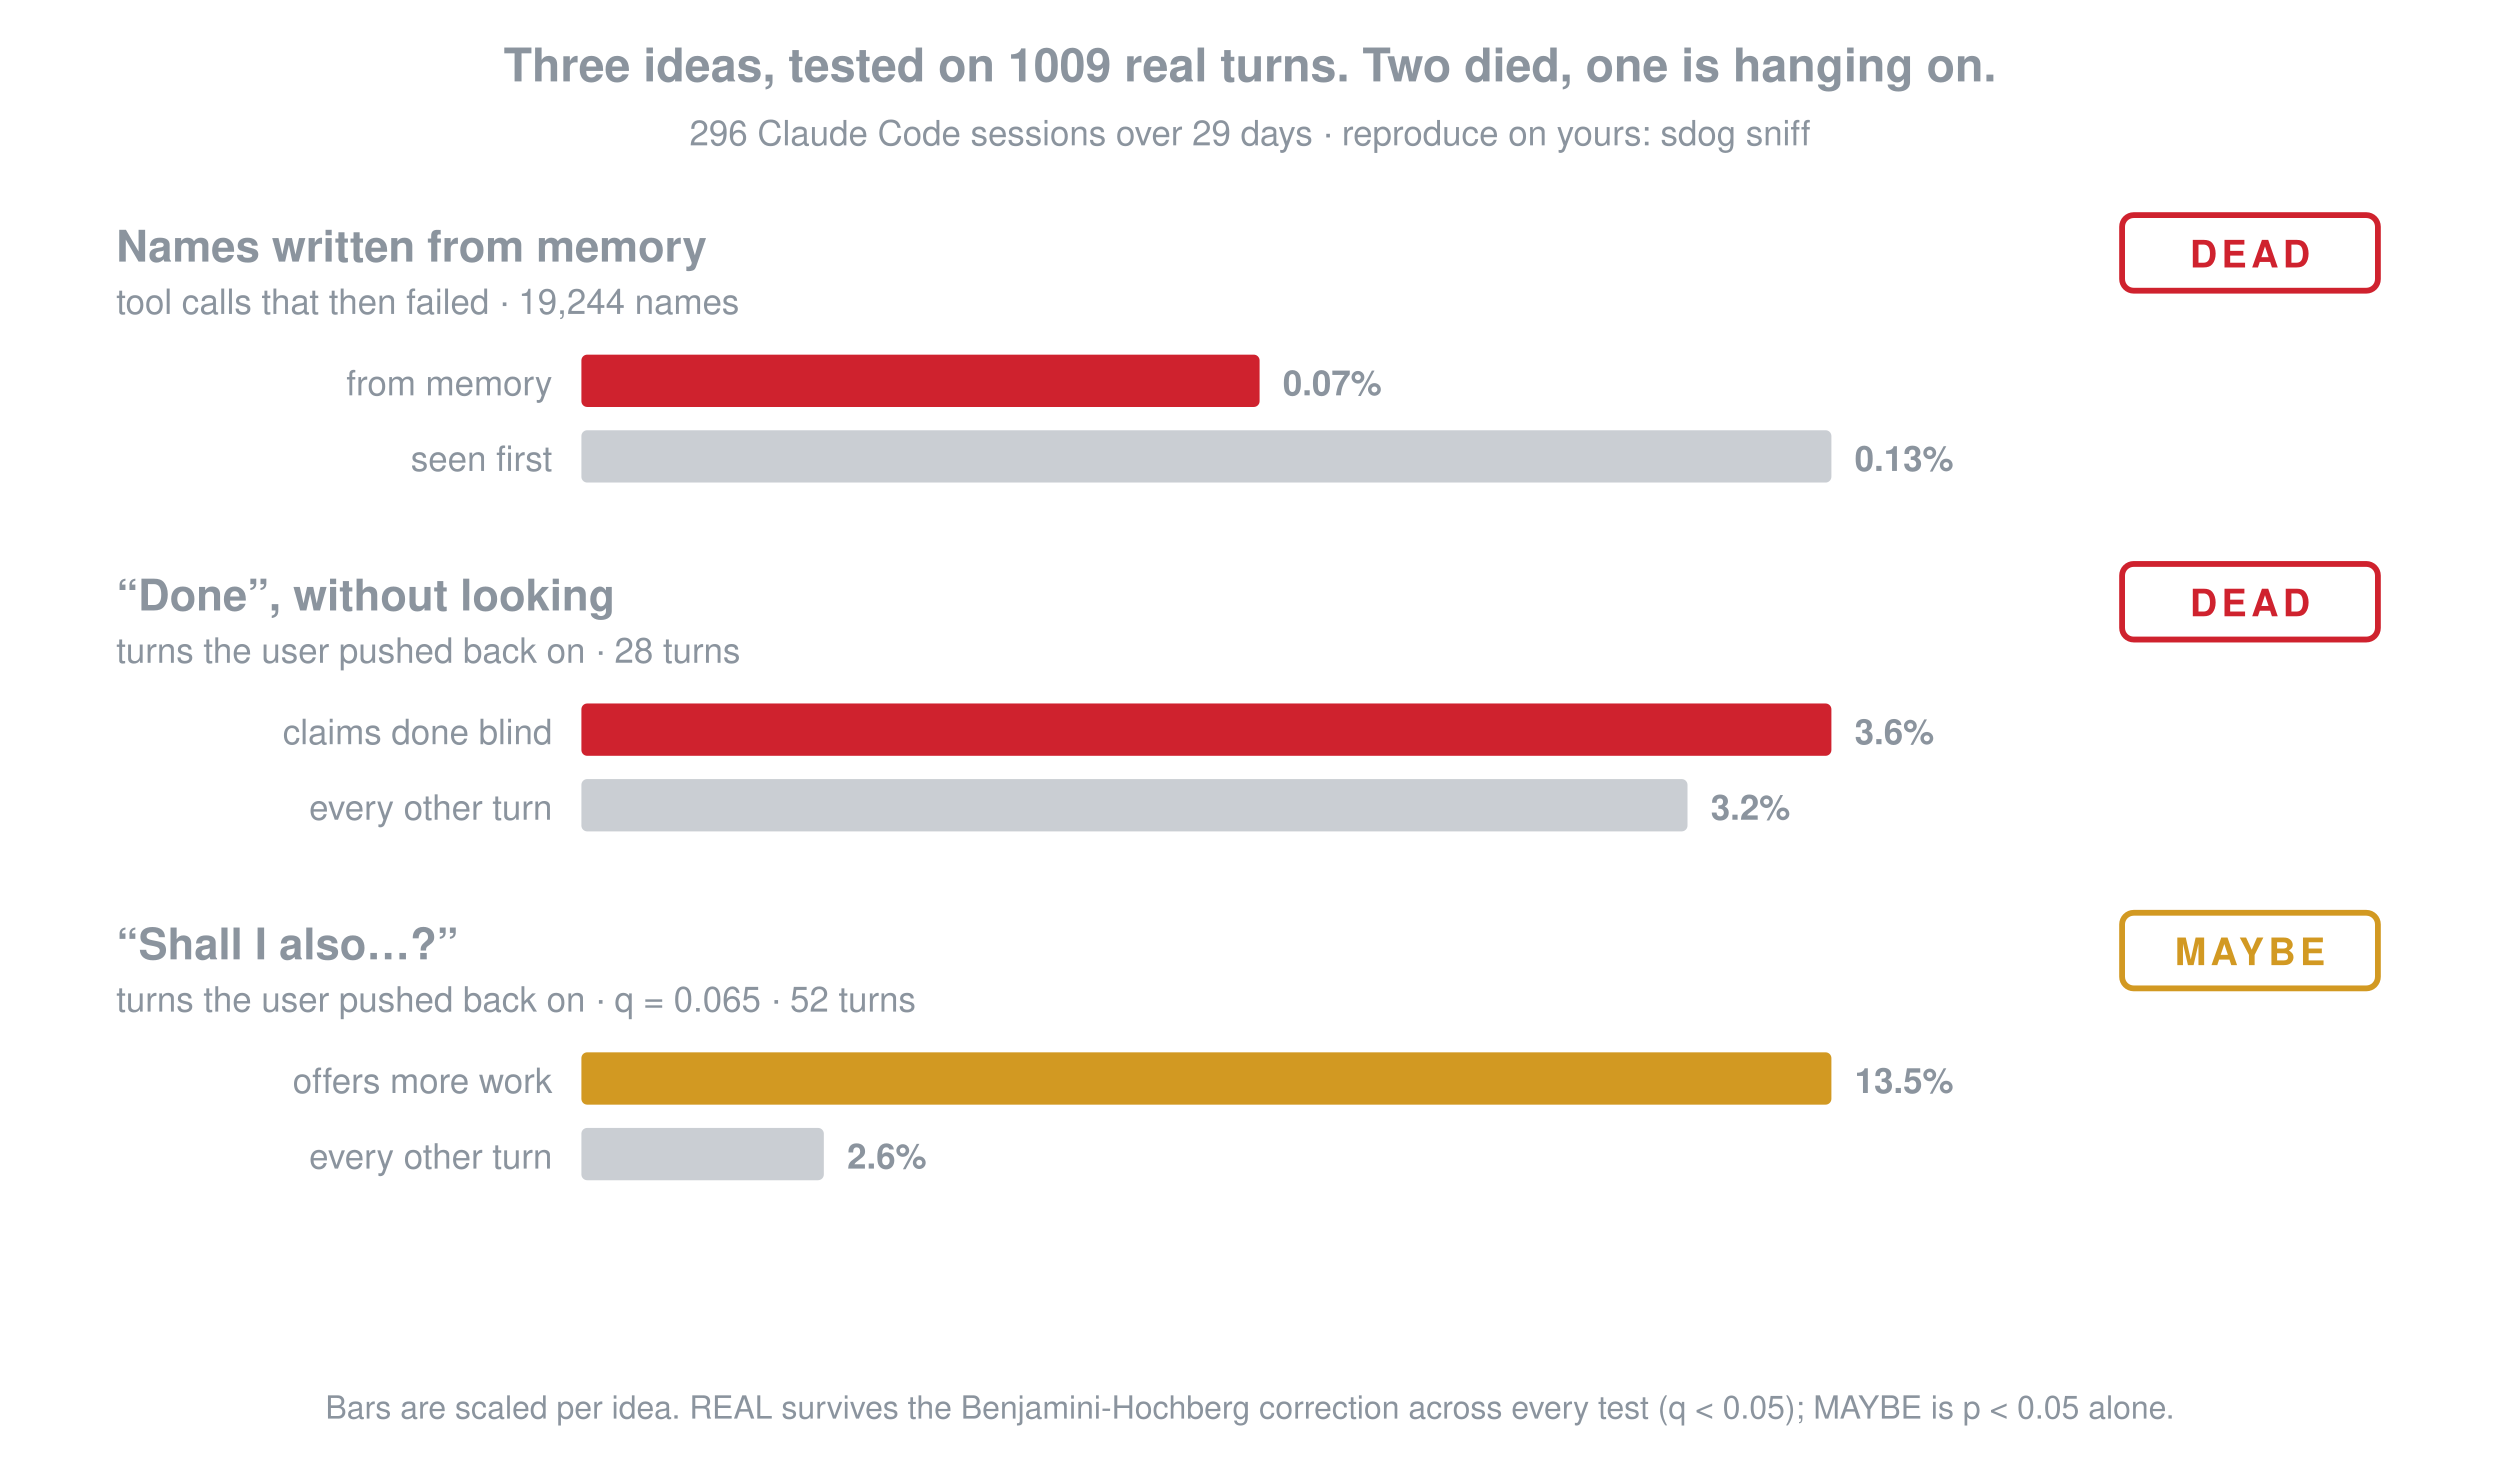
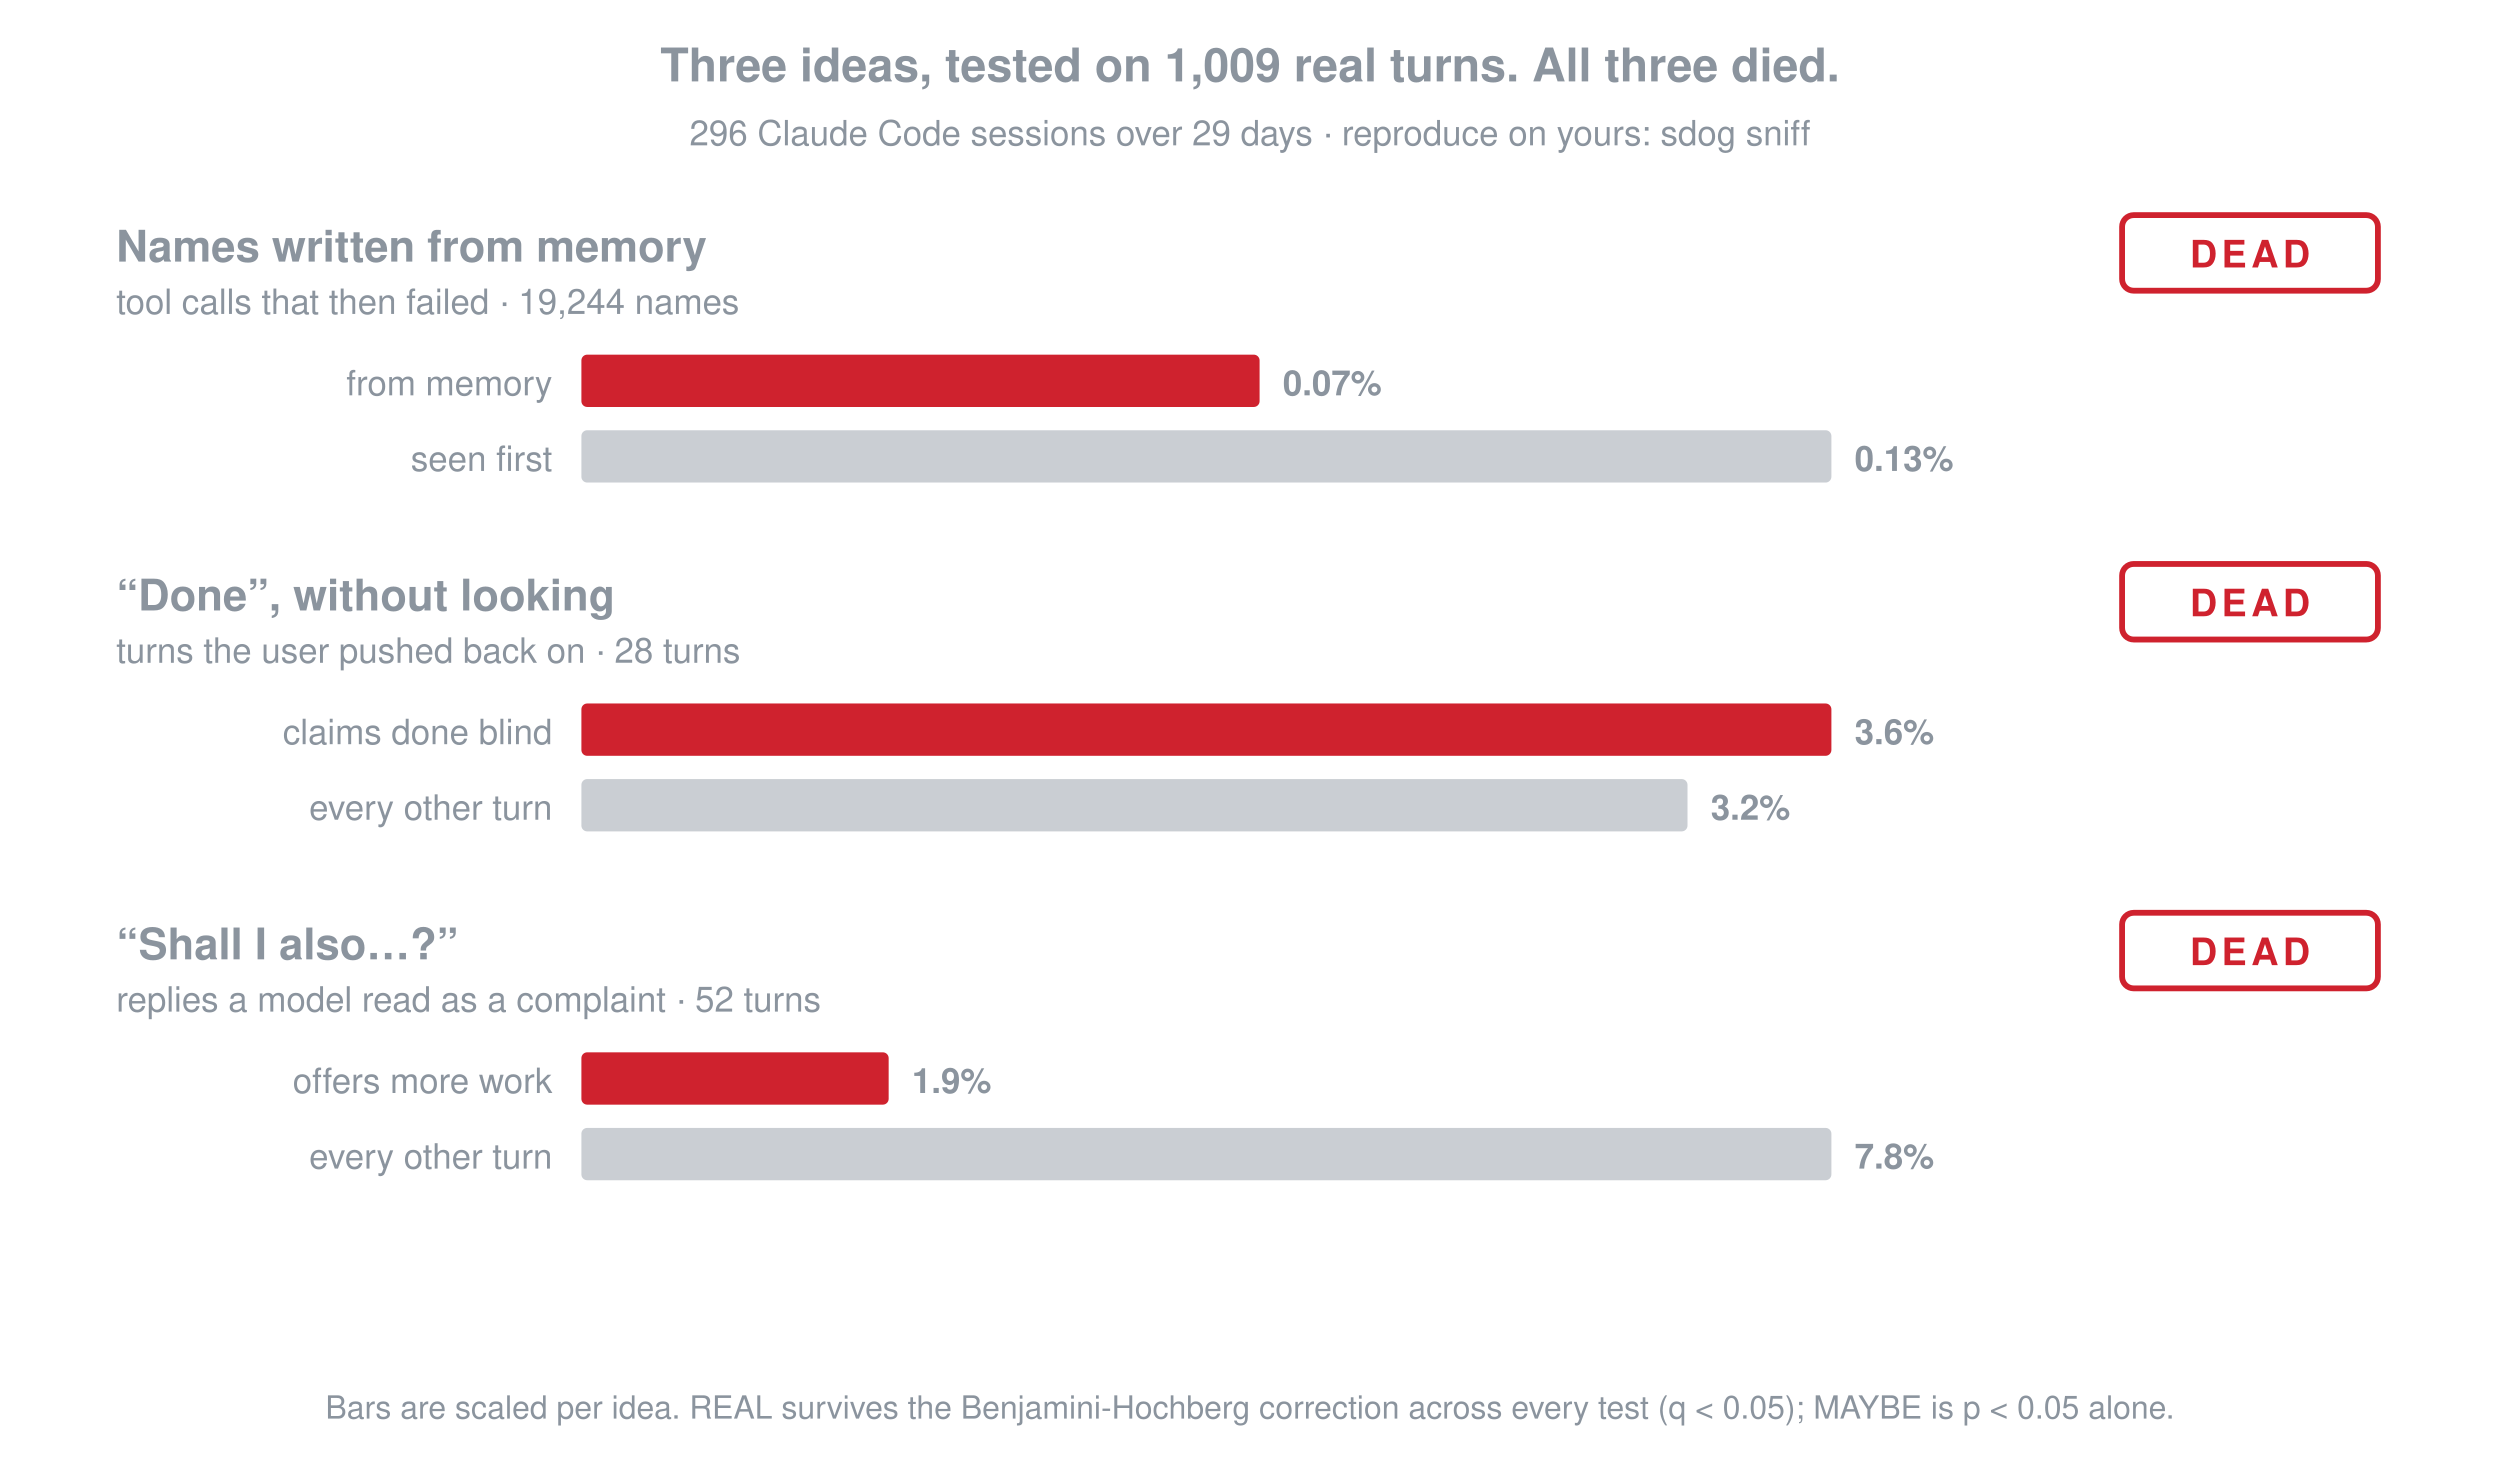
<svg xmlns="http://www.w3.org/2000/svg" viewBox="0 0 860 510" font-family="-apple-system, 'Segoe UI', Helvetica, Arial, sans-serif">
-   <text x="430.0" y="28" font-size="16" font-weight="600" fill="#8b949e" text-anchor="middle">Three ideas, tested on 1009 real turns. Two died, one is hanging on.</text>
+   <text x="430.0" y="28" font-size="16" font-weight="600" fill="#8b949e" text-anchor="middle">Three ideas, tested on 1,009 real turns. All three died.</text>
  <text x="430.0" y="50" font-size="12" fill="#8b949e" text-anchor="middle">296 Claude Code sessions over 29 days · reproduce on yours: sdog sniff</text>
  <text x="40" y="90" font-size="15" font-weight="600" fill="#8b949e">Names written from memory</text>
  <text x="40" y="108" font-size="12" fill="#8b949e">tool calls that then failed · 19,244 names</text>
  <rect x="730" y="74" width="88" height="26" rx="4" fill="none" stroke="#cf222e" stroke-width="2" />
  <text x="774" y="92" font-size="13" font-weight="700" fill="#cf222e" text-anchor="middle" letter-spacing="1.5">DEAD</text>
  <text x="190" y="136" font-size="12" fill="#8b949e" text-anchor="end">from memory</text>
  <rect x="200" y="122" width="233.3" height="18" rx="2" fill="#cf222e" fill-opacity="1" />
  <text x="441.3" y="136" font-size="12" font-weight="600" fill="#8b949e">0.07%</text>
  <text x="190" y="162" font-size="12" fill="#8b949e" text-anchor="end">seen first</text>
  <rect x="200" y="148" width="430.0" height="18" rx="2" fill="#8b949e" fill-opacity="0.45" />
  <text x="638.0" y="162" font-size="12" font-weight="600" fill="#8b949e">0.13%</text>
  <text x="40" y="210" font-size="15" font-weight="600" fill="#8b949e">“Done”, without looking</text>
  <text x="40" y="228" font-size="12" fill="#8b949e">turns the user pushed back on · 28 turns</text>
  <rect x="730" y="194" width="88" height="26" rx="4" fill="none" stroke="#cf222e" stroke-width="2" />
  <text x="774" y="212" font-size="13" font-weight="700" fill="#cf222e" text-anchor="middle" letter-spacing="1.5">DEAD</text>
  <text x="190" y="256" font-size="12" fill="#8b949e" text-anchor="end">claims done blind</text>
  <rect x="200" y="242" width="430.0" height="18" rx="2" fill="#cf222e" fill-opacity="1" />
  <text x="638.0" y="256" font-size="12" font-weight="600" fill="#8b949e">3.6%</text>
  <text x="190" y="282" font-size="12" fill="#8b949e" text-anchor="end">every other turn</text>
  <rect x="200" y="268" width="380.5" height="18" rx="2" fill="#8b949e" fill-opacity="0.45" />
  <text x="588.5" y="282" font-size="12" font-weight="600" fill="#8b949e">3.2%</text>
  <text x="40" y="330" font-size="15" font-weight="600" fill="#8b949e">“Shall I also…?”</text>
-   <text x="40" y="348" font-size="12" fill="#8b949e">turns the user pushed back on · q = 0.065 · 52 turns</text>
-   <rect x="730" y="314" width="88" height="26" rx="4" fill="none" stroke="#d29922" stroke-width="2" />
-   <text x="774" y="332" font-size="13" font-weight="700" fill="#d29922" text-anchor="middle" letter-spacing="1.5">MAYBE</text>
+   <text x="40" y="348" font-size="12" fill="#8b949e">replies a model read as a complaint · 52 turns</text>
+   <rect x="730" y="314" width="88" height="26" rx="4" fill="none" stroke="#cf222e" stroke-width="2" />
+   <text x="774" y="332" font-size="13" font-weight="700" fill="#cf222e" text-anchor="middle" letter-spacing="1.5">DEAD</text>
  <text x="190" y="376" font-size="12" fill="#8b949e" text-anchor="end">offers more work</text>
-   <rect x="200" y="362" width="430.0" height="18" rx="2" fill="#d29922" fill-opacity="1" />
-   <text x="638.0" y="376" font-size="12" font-weight="600" fill="#8b949e">13.5%</text>
+   <rect x="200" y="362" width="105.7" height="18" rx="2" fill="#cf222e" fill-opacity="1" />
+   <text x="313.7" y="376" font-size="12" font-weight="600" fill="#8b949e">1.9%</text>
  <text x="190" y="402" font-size="12" fill="#8b949e" text-anchor="end">every other turn</text>
-   <rect x="200" y="388" width="83.4" height="18" rx="2" fill="#8b949e" fill-opacity="0.45" />
-   <text x="291.4" y="402" font-size="12" font-weight="600" fill="#8b949e">2.6%</text>
+   <rect x="200" y="388" width="430.0" height="18" rx="2" fill="#8b949e" fill-opacity="0.45" />
+   <text x="638.0" y="402" font-size="12" font-weight="600" fill="#8b949e">7.8%</text>
  <text x="430.0" y="488" font-size="11" fill="#8b949e" text-anchor="middle">Bars are scaled per idea. REAL survives the Benjamini-Hochberg correction across every test (q &lt; 0.05); MAYBE is p &lt; 0.05 alone.</text>
</svg>
